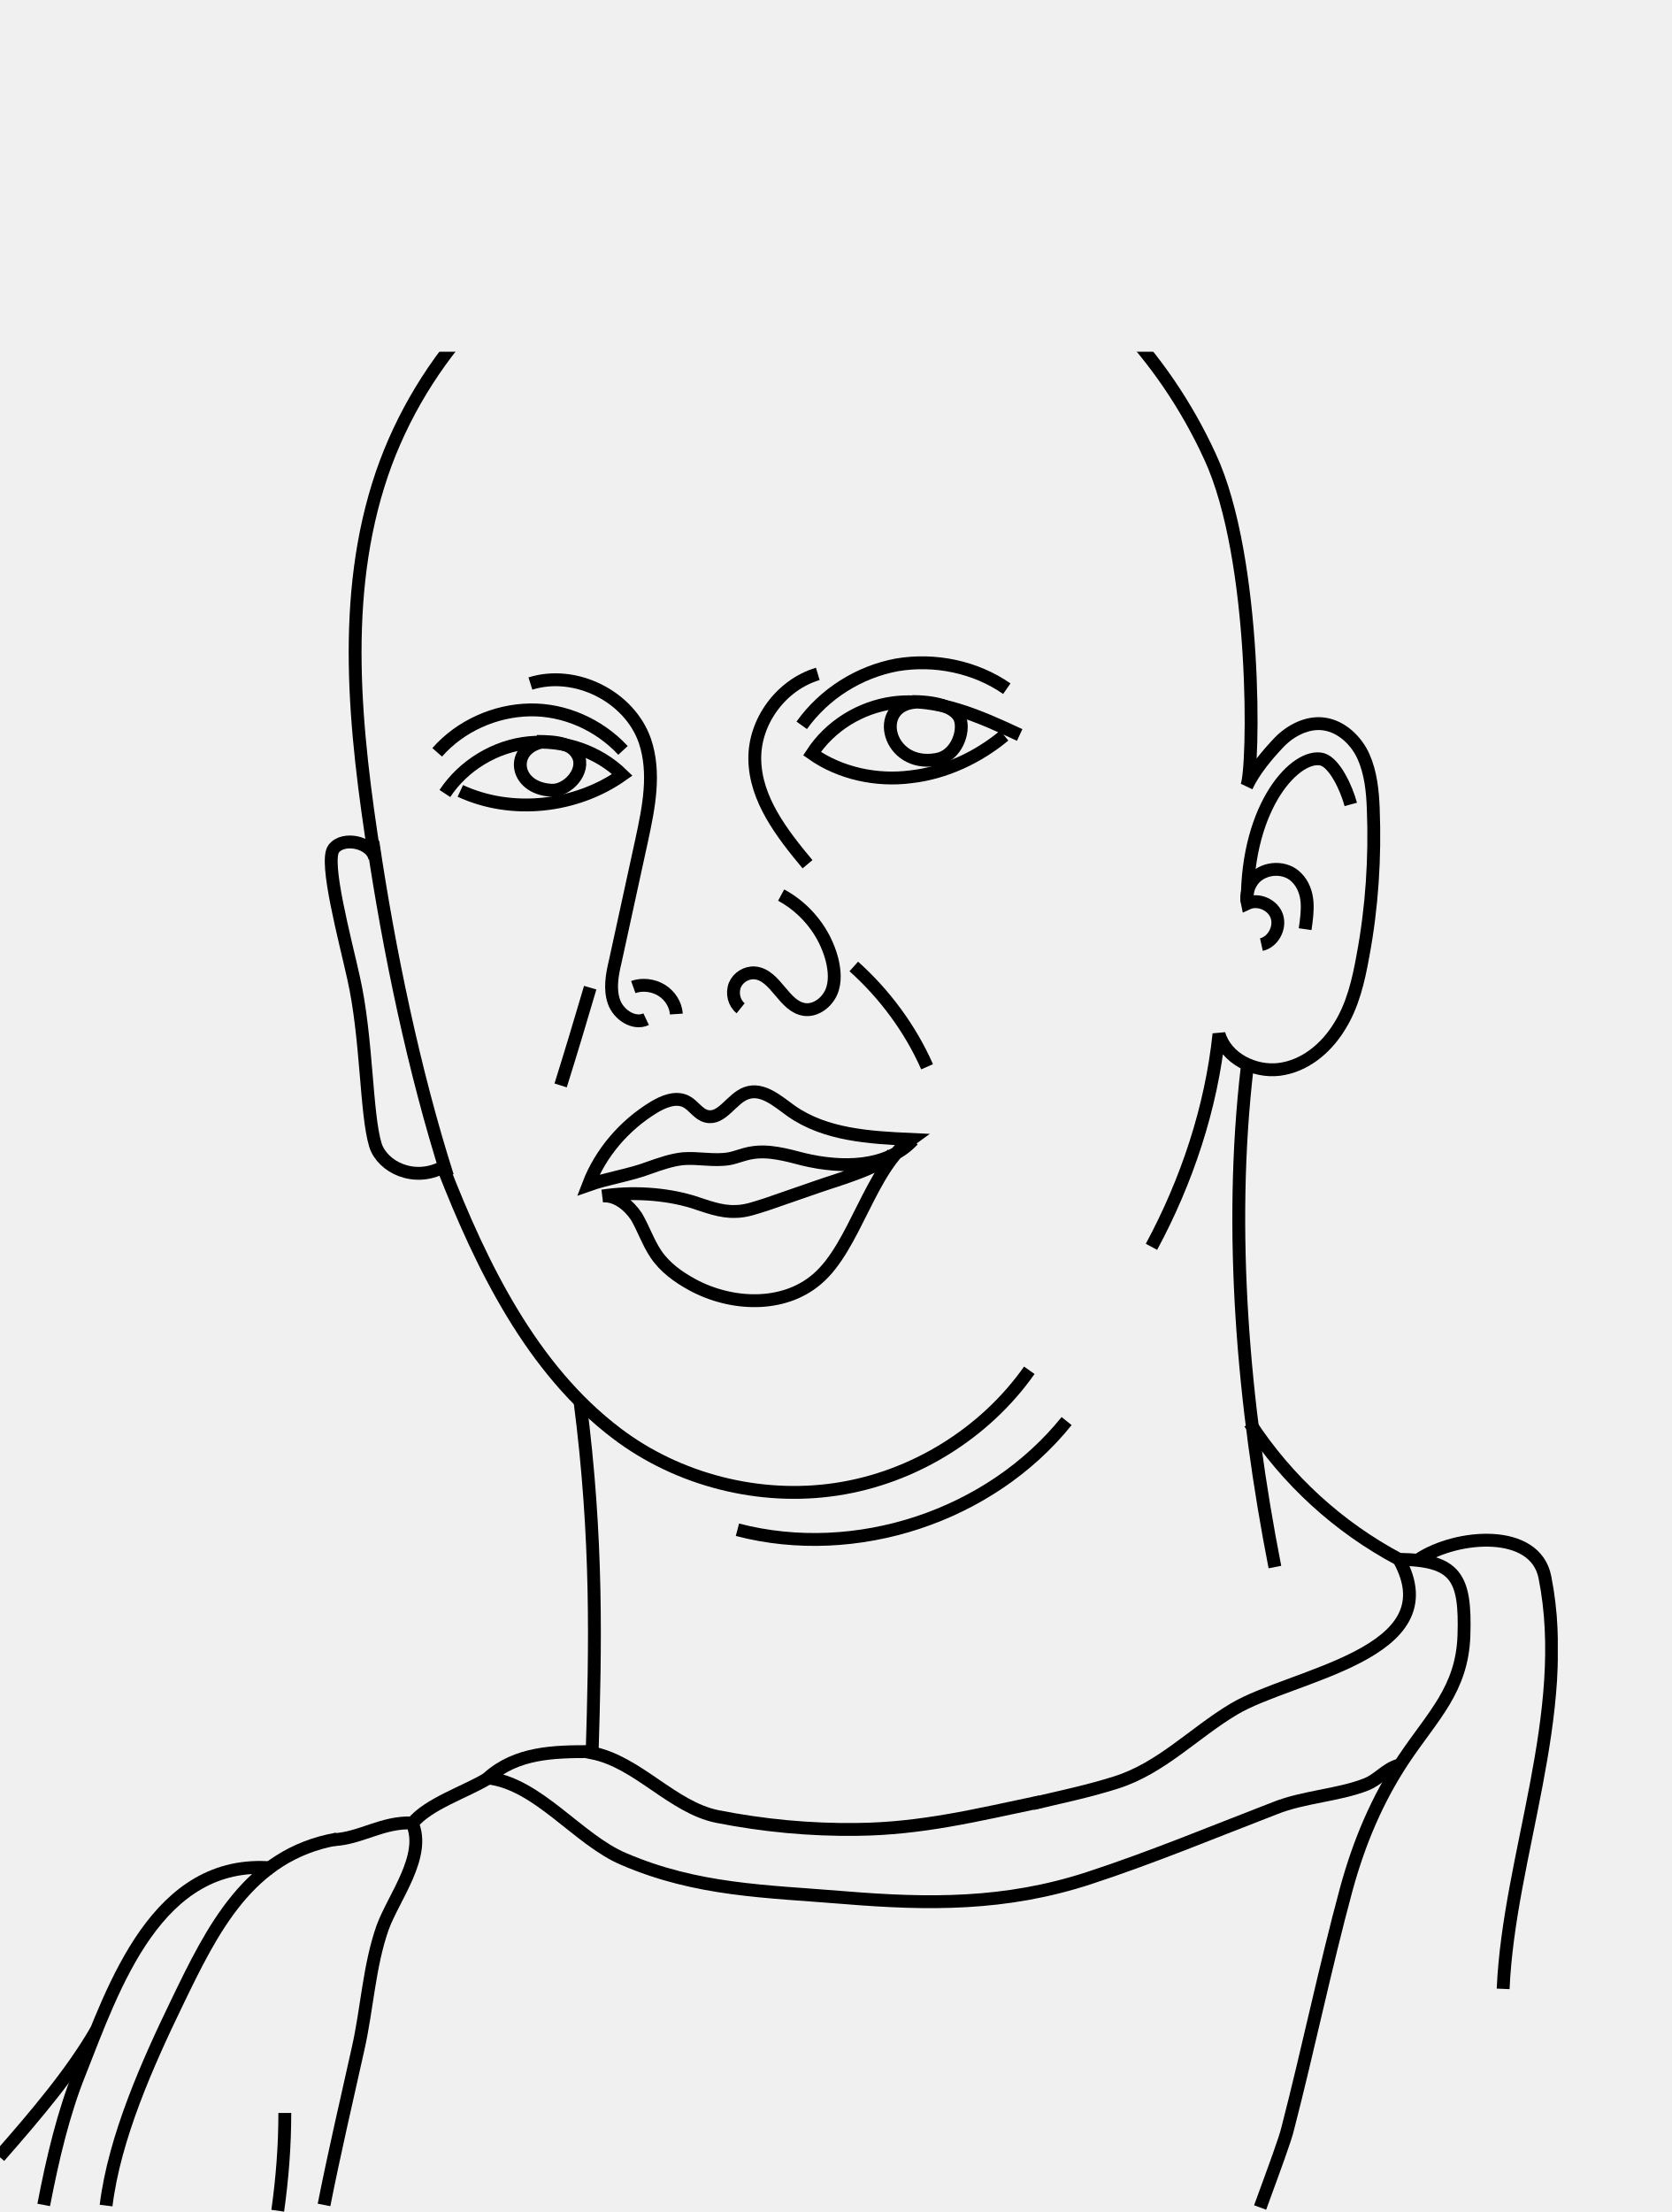
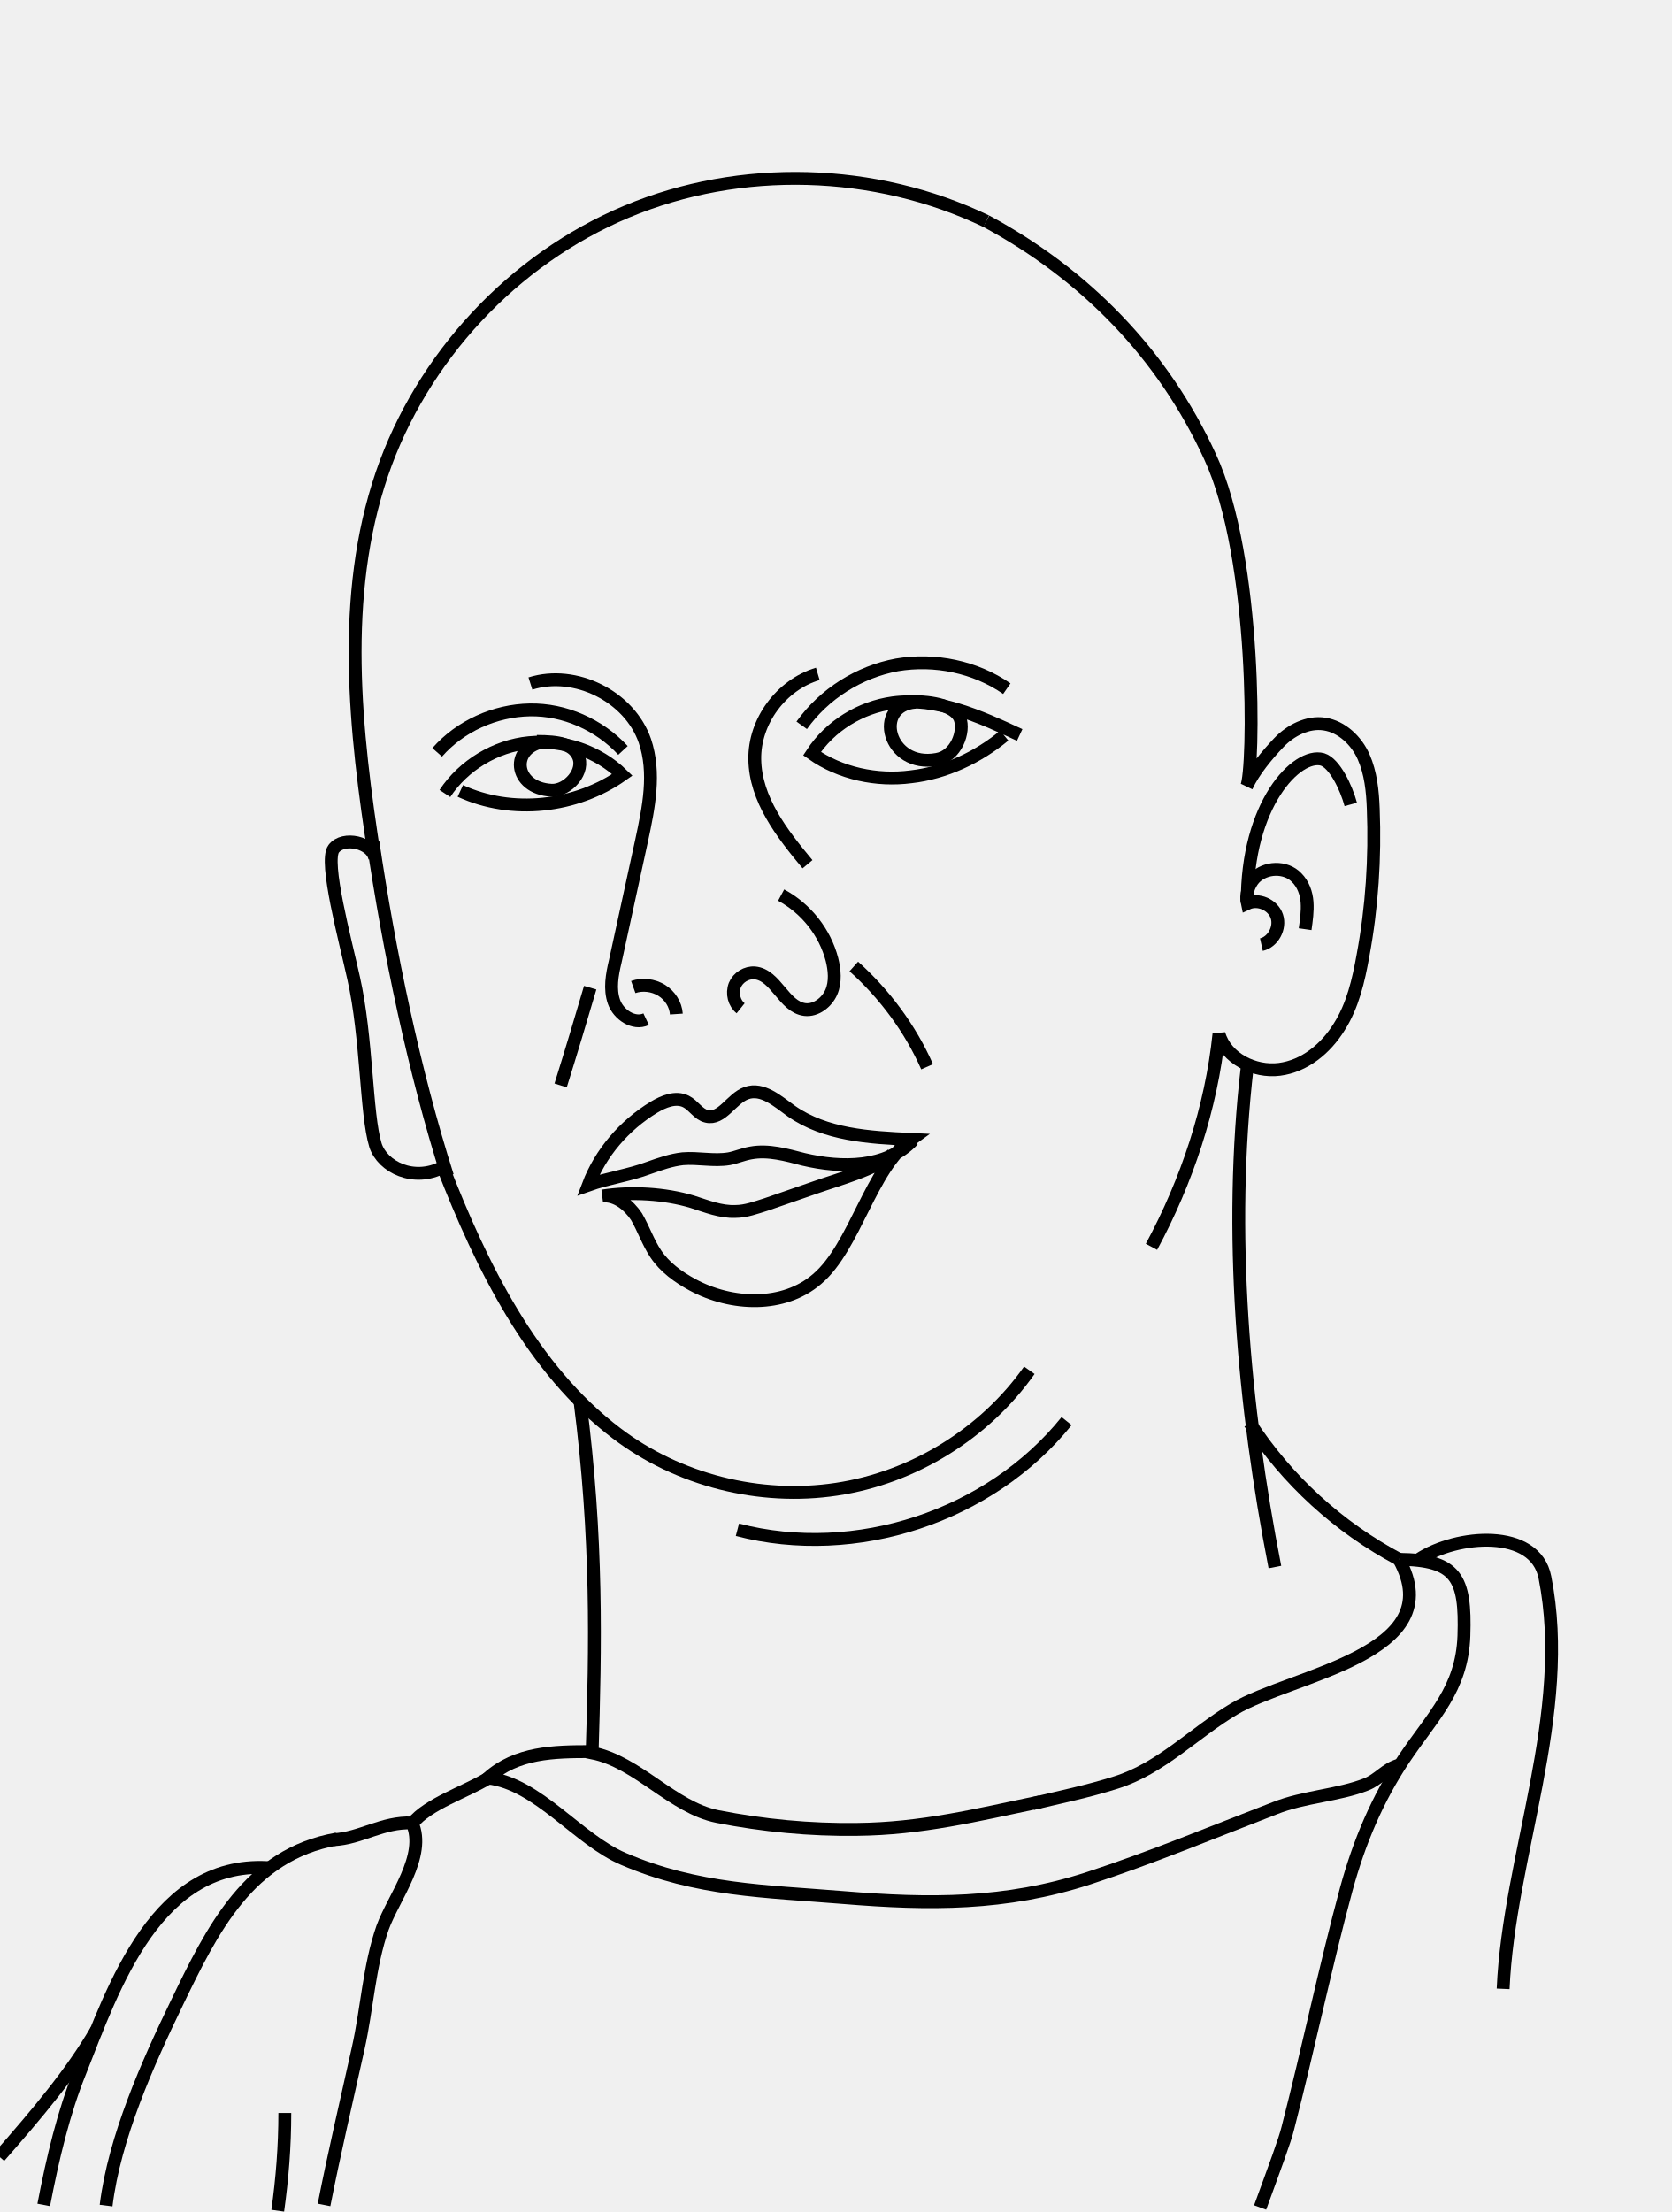
<svg xmlns="http://www.w3.org/2000/svg" id="Layer_1" viewBox="0 0 260 344" enable-background="new 0 0 260 344">
-   <style>.st0{fill:#fff;fill-opacity:0}.st1{filter:url(#Adobe_OpacityMaskFilter)}.st2{fill:#fff}.st3{mask:url(#mask-2_1_)}.st4{fill:none;stroke:#000;stroke-width:2}</style>
+   <style>.st0{fill:#fff;fill-opacity:0}.st1{filter:url(#Adobe_OpacityMaskFilter)}.st2{fill:#fff}.st4{fill:none;stroke:#000;stroke-width:2}</style>
  <g id="Page-2.4-_x28_venue_x2B_photos_x29_">
    <g id="home" transform="translate(-133 -1511)">
      <g id="speakers" transform="translate(133 1394)">
        <g id="_x31_" transform="translate(0 90)">
          <g id="Mask">
            <path id="path-1_1_" class="st0" d="M-.6 26.8h260v343.4H-.6z" />
          </g>
          <defs>
            <filter id="Adobe_OpacityMaskFilter" filterUnits="userSpaceOnUse" x="-.9" y="53.7" width="243.2" height="317.2">
              <feColorMatrix values="1 0 0 0 0 0 1 0 0 0 0 0 1 0 0 0 0 0 1 0" />
            </filter>
          </defs>
          <mask maskUnits="userSpaceOnUse" x="-.9" y="53.7" width="243.2" height="317.2" id="mask-2_1_">
            <g class="st1">
              <path id="path-1_2_" class="st2" d="M-.6 26.8h260v343.4H-.6z" />
            </g>
          </mask>
          <g transform="translate(0 28)" id="Page-1_1_" class="st3">
            <path id="Stroke-1" class="st4" d="M153.4 33.4c-17.3-8.3-38.2-8.9-55.9-1.5-17.7 7.4-31.9 22.7-38.1 40.8-6.5 19.1-4.2 39.9-1.1 59.8-.4-2.5-4.9-3.5-6.4-1.5s1.8 14.2 3.1 20.1c2.1 9.3 1.9 21.1 3.4 26 1.1 3.4 6 5.8 10.5 3.4 6 15.4 13.8 31.4 27 41.4 9.6 7.3 22.3 10.5 34.2 8.7 12-1.8 23.1-8.7 30-18.5" />
            <path id="Stroke-3" class="st4" d="M114.7 236.9c18.4 4.8 39.3-2.1 51.2-16.9" />
            <path id="Stroke-5" class="st4" d="M153.4 33.4c15.4 8.3 27.5 20.7 34.8 36.6 7.4 15.9 6.9 48.9 5.7 51.3 1.1-2.4 3.2-4.9 5-6.8 1.8-1.9 4.5-3.3 7.1-2.9 2.7.4 5 2.6 6.1 5.1 1.1 2.5 1.4 5.3 1.5 8.1.3 7.6-.2 15.3-1.6 22.8-.7 3.9-1.6 7.8-3.7 11.1-2.1 3.4-5.4 6.1-9.3 6.6-3.9.5-8.3-1.7-9.4-5.5-1.2 11.5-5 22.9-10.5 33.1" />
            <path id="Stroke-7" class="st4" d="M194 164.9c-3 25.6-.6 52.8 4.3 77.8" />
            <path id="Stroke-9" class="st4" d="M217.6 241.5c-9.4-5-17.4-12.3-23.2-21.2" />
            <path id="Stroke-11" class="st4" d="M158.6 113.3c-6.2-2.9-12.9-5.9-19.7-5-5.1.7-9.8 3.6-12.6 7.9 4.4 3.1 10.1 4.3 15.4 3.6 5.3-.6 10.4-3 14.5-6.4" />
            <path id="Stroke-13" class="st4" d="M69.2 122.4c2.9-4.4 7.9-7.4 13.1-7.9 5.3-.5 10.7 1.3 14.5 5-7.2 5.1-17.2 6.2-25.2 2.5" />
            <path id="Stroke-15" class="st4" d="M96.9 115.7c-3.7-4-9.1-6.4-14.5-6.3-5.4.1-10.8 2.5-14.4 6.6" />
            <path id="Stroke-17" class="st4" d="M124.7 111.8c3.5-4.9 8.9-8.3 14.8-9.4 5.9-1 12.2.3 17.1 3.7" />
            <path id="Stroke-19" class="st4" d="M58 129.9c2.5 16.9 6.4 35.7 11.6 52" />
            <path id="Stroke-21" class="st4" d="M82.5 105.3c7-2.2 15.4 2 17.8 8.9 1.7 5 .6 10.4-.5 15.5l-4.1 18.8c-.5 2.1-.9 4.3-.2 6.3s3.1 3.6 5 2.7" />
            <path id="Stroke-23" class="st4" d="M98.5 152.5c1.4-.5 3.1-.3 4.4.5 1.3.8 2.2 2.2 2.3 3.7" />
            <path id="Stroke-25" class="st4" d="M115.2 155.8c-1-.8-1.4-2.3-.9-3.6.5-1.2 1.8-2 3.1-1.9 3.3.3 4.5 5.3 7.8 5.7 1.7.2 3.4-1.1 4.1-2.7.7-1.6.5-3.5.1-5.1-1.1-4.2-4-7.9-7.9-10" />
            <path id="Stroke-27" class="st4" d="M127.2 103.8c-5.7 1.7-9.9 7.4-9.8 13.3.1 6.2 4.2 11.5 8.2 16.3" />
            <path id="Stroke-29" class="st4" d="M91.8 152.6c-1.5 5.1-3 10.1-4.6 15.2" />
            <path id="Stroke-31" class="st4" d="M194 139.4c-.1-15.3 7.7-23.4 11.7-22.3 1.9.6 3.7 4.4 4.4 7" />
            <path id="Stroke-33" class="st4" d="M203 143.5c.2-1.4.4-2.8.3-4.2-.1-1.4-.6-2.8-1.6-3.8-1.7-1.8-4.9-1.7-6.6.1-.9 1-1.4 2.6-1.1 3.9 1.7-.8 4 .2 4.6 2 .6 1.8-.6 4-2.4 4.4" />
            <path id="Page-1" class="st4" d="M142 176.3c-4.1 4.4-11.1 4.4-17 3-2.7-.7-5.5-1.5-8.2-1-1.2.2-2.3.7-3.4.9-2.4.4-4.8-.2-7.2 0-1.8.2-3.5.8-5.2 1.4-3.2 1.2-6.4 1.6-9.5 2.7 1.9-5 5.6-9.3 10.2-12.1 1.5-.9 3.4-1.7 5-.9 1.2.6 1.9 2 3.2 2.3 2.4.6 3.9-2.8 6.2-3.6 2.5-.9 4.9 1.3 7 2.8 5.3 3.7 12.1 4.1 18.6 4.4-6.3 4.5-8.7 16.7-14.6 21.7-5.2 4.5-13.3 4.2-19.4.9-2.2-1.2-4.3-2.7-5.7-4.8-1.2-1.8-1.9-3.9-3-5.8-1.2-1.8-3.2-3.4-5.3-3.2 4.5-.7 9.7-.4 14 .9 2.2.7 4.4 1.6 6.7 1.5 1.6 0 3.2-.6 4.8-1.1l7.8-2.7c3.1-1.1 9.4-2.8 11.8-5.1" />
            <path id="Stroke-37" class="st4" d="M132.8 149.3c4.8 4.3 8.8 9.7 11.4 15.6" />
            <path id="Stroke-41" class="st4" d="M217.6 241.5c8.2 14.8-16.7 17.9-25.7 23.3-6.2 3.7-11.3 9.2-18.3 11.4-4.4 1.4-8.8 2.3-13 3.3" />
            <path id="Stroke-43" class="st4" d="M52.4 285c-13.7 2.4-19.4 14.1-24.9 25.5-4.5 9.3-9.7 20.9-11 31.5" />
            <path id="Stroke-45" class="st4" d="M217.6 241.5c8.9.1 10.4 2.8 10.1 11.9-.3 8.3-4.8 12.4-9.3 19.1-4.2 6.3-7 13-9 20.3-3.3 12.2-5.9 24.8-9.1 37.2-.4 1.7-2 6-4.3 12.3" />
            <path id="Stroke-49" class="st4" d="M220.7 241.5c5.9-3.9 18.1-4.9 19.6 2.8 4.2 21.1-5.6 43.4-6.5 64" />
            <path id="Stroke-51" class="st4" d="M42.4 289.5c-18-1.6-24.7 18.4-30 31.8-2.5 6.2-4.2 13.3-5.6 20.6" />
            <path id="Stroke-55" class="st4" d="M15 314.7c-3.8 6.6-9.4 13.2-15.1 19.7" />
            <path id="Stroke-65" class="st4" d="M84.8 114.3c-5.6.8-5 7.3 1 7.6 2.5.1 5.3-3 4.1-5.4-.9-1.8-3-2.2-6.4-2.2" />
            <path id="Stroke-67" class="st4" d="M142.4 108.2c-6.7.5-4.3 10.3 3.3 8.9 3-.5 4.4-4.3 3.6-6.4-.9-2-4.4-2.6-7.4-2.6" />
            <path id="Stroke-73" class="st4" d="M90.2 216.8c2.8 21.7 2.4 38.4 1.9 54.8 7.1 1.4 12.5 8.5 19.5 9.9 7.1 1.4 14.4 2.1 21.7 2 10-.1 18.5-2.2 28.5-4.3" />
            <path id="Stroke-75" class="st4" d="M51.9 285.1c4.2-.2 7.6-2.8 12.2-2.6 2.3 5.1-2.9 11.6-4.6 16.3-2.1 6-2.4 12.6-3.8 18.8-1.8 8.1-3.7 16.2-5.3 24.3" />
            <path id="Stroke-77" class="st4" d="M91.9 271.4c-5.8 0-11.5.1-16 4.1 7.8.9 14 9.6 21.1 12.6 11.4 4.9 22 5 34.2 6 13.3 1.1 25.2 1.2 38.1-3 9.8-3.2 19.4-7.2 29-10.9 4.5-1.8 9.9-2 14.2-3.7 2-.8 3-2.4 5.1-3" />
            <path id="Stroke-79" class="st4" d="M44.3 327.6c0 5.2-.4 10.2-1.1 15.2" />
            <path id="Stroke-81" class="st4" d="M64.1 282.6c2.5-3.1 8.3-4.9 11.9-7.1" />
          </g>
        </g>
      </g>
    </g>
  </g>
</svg>
